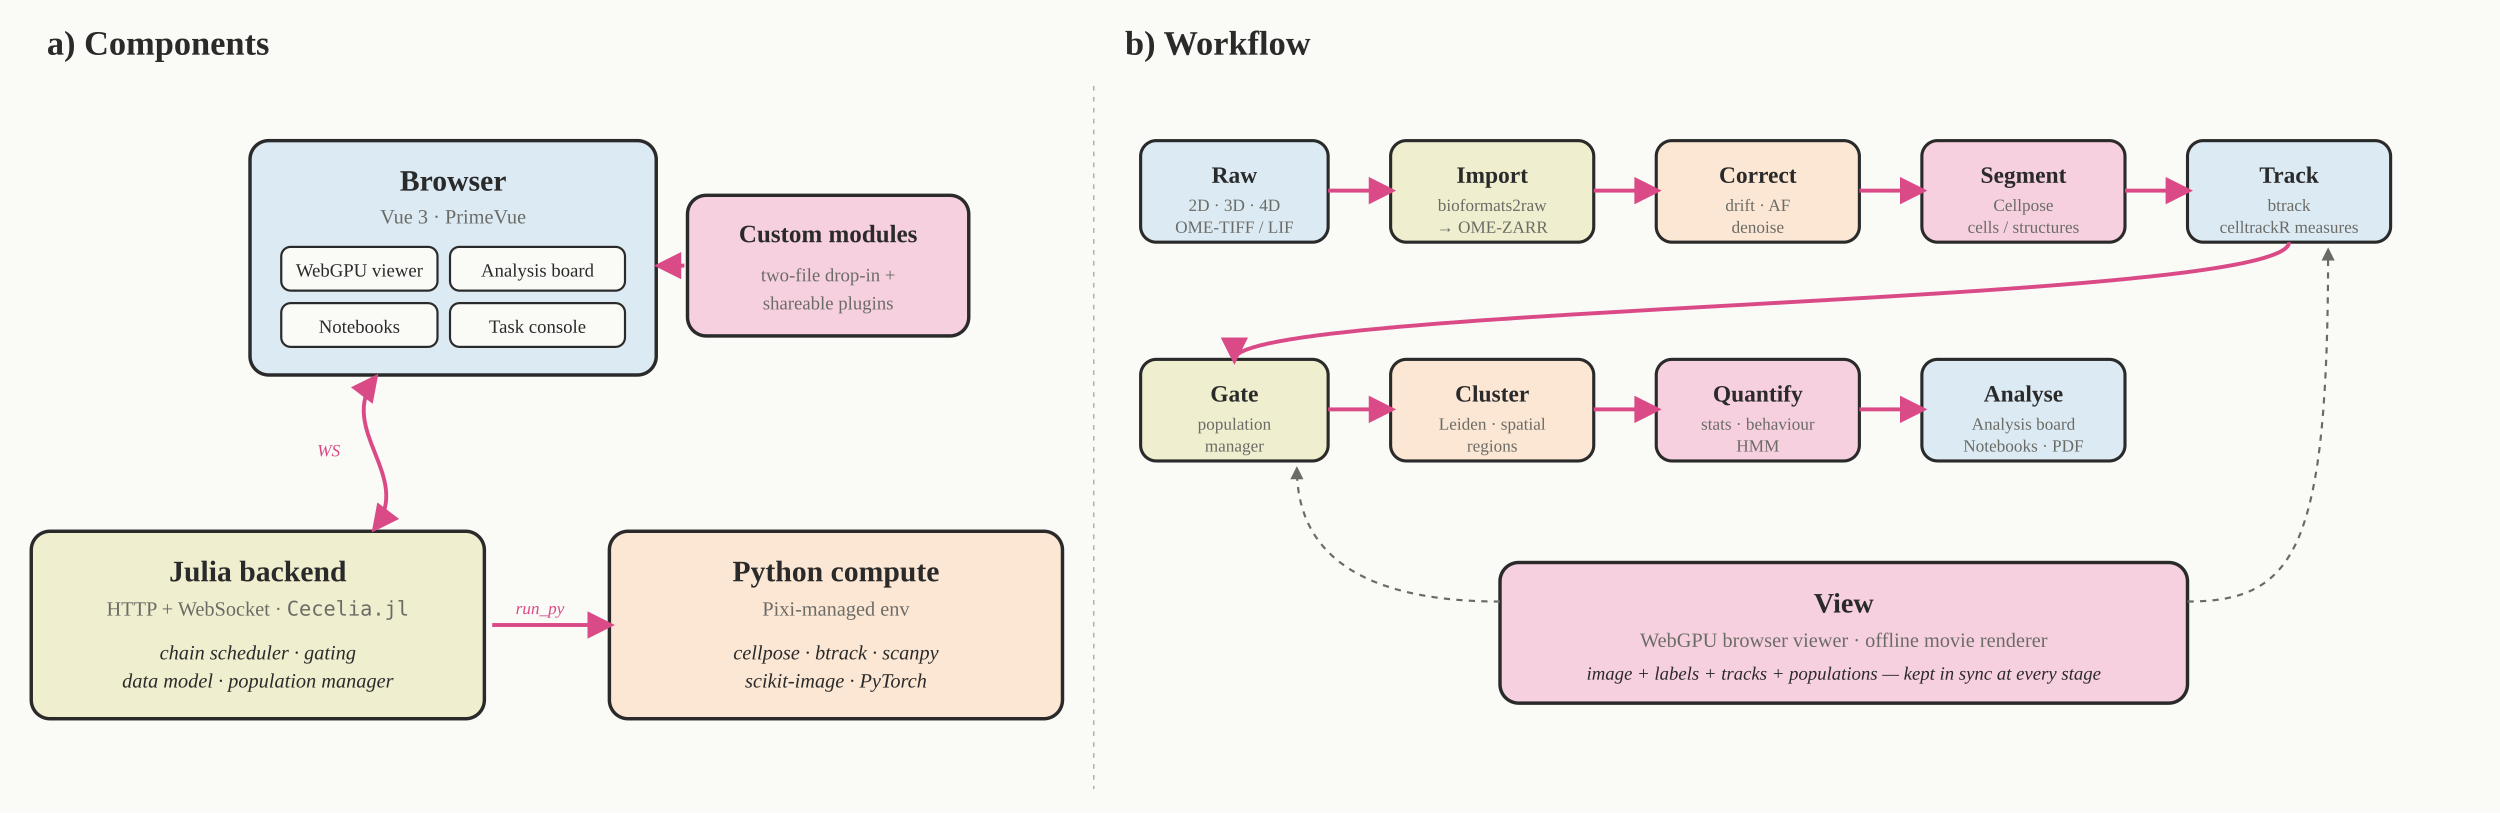
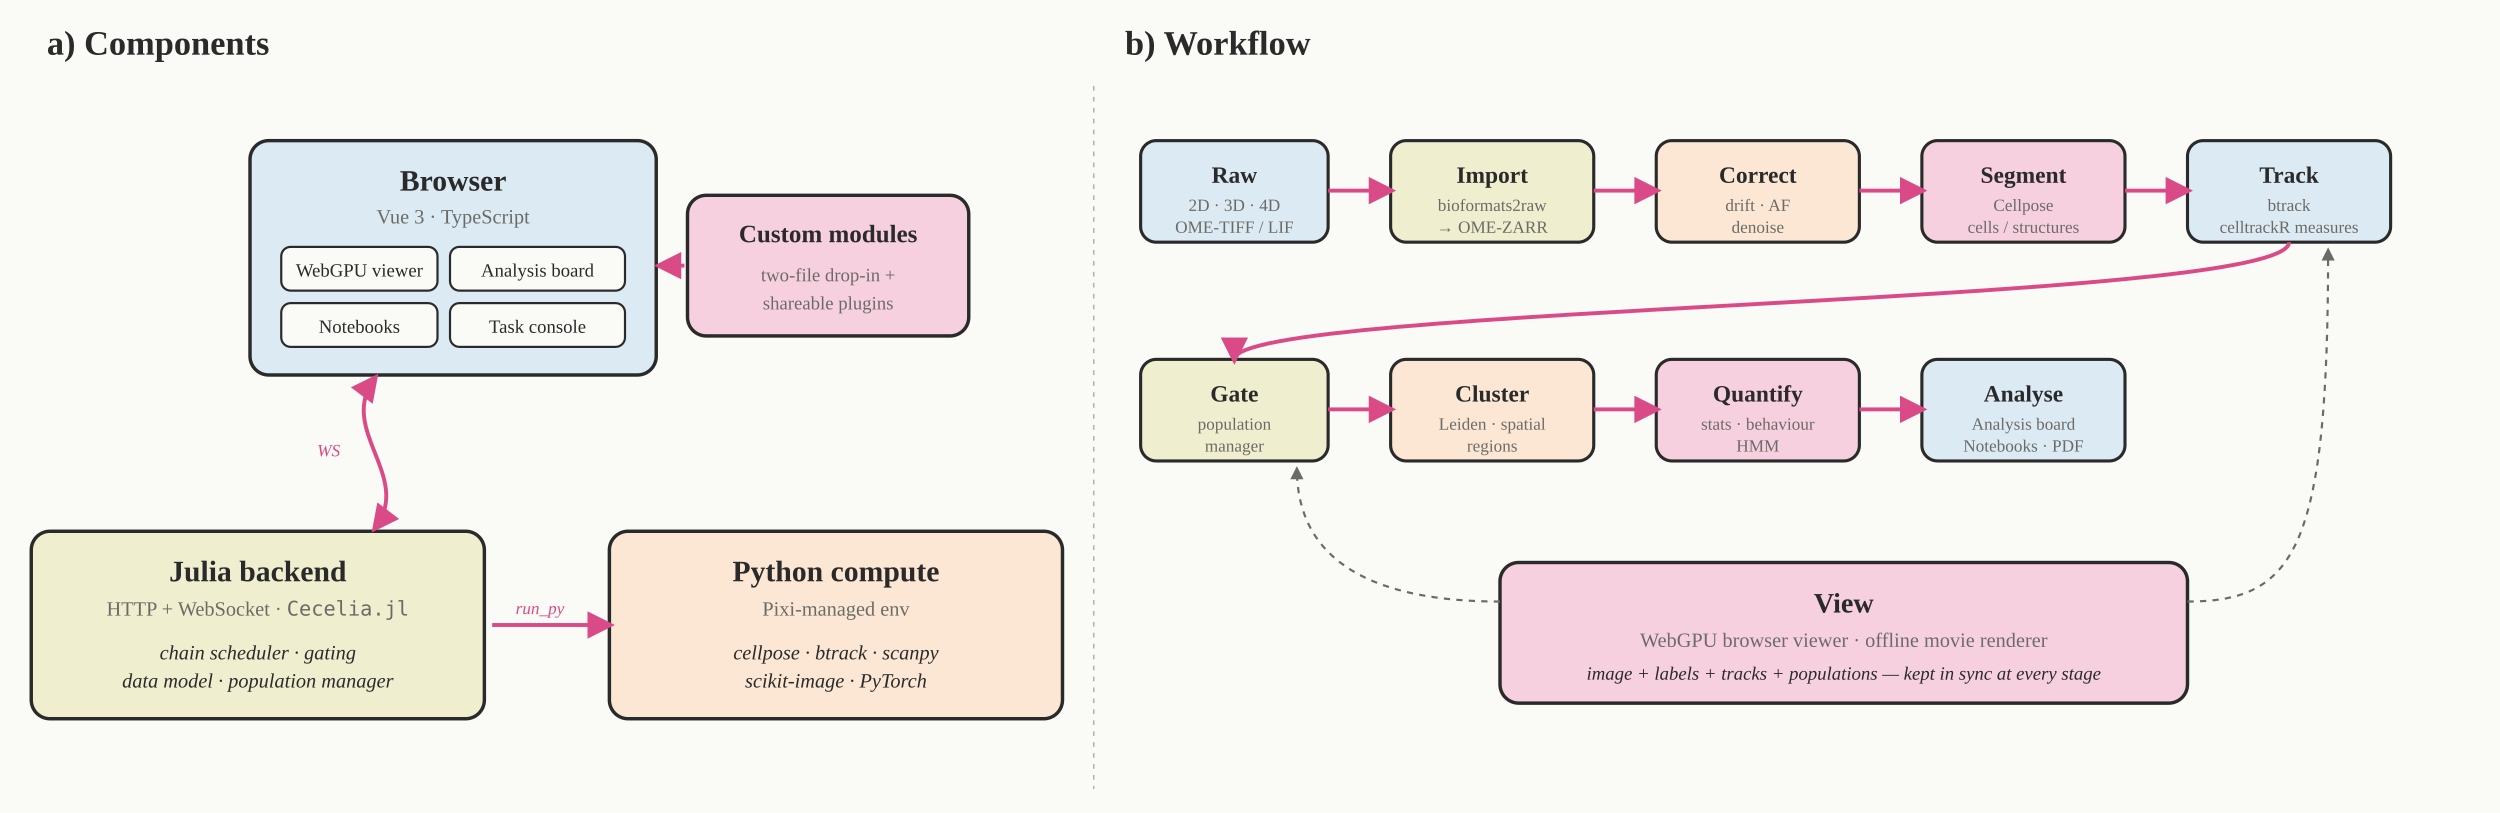
<svg xmlns="http://www.w3.org/2000/svg" viewBox="0 0 1600 520" font-family="Georgia, 'Times New Roman', serif">
  <defs>
    <marker id="arr" viewBox="0 0 10 10" refX="8" refY="5" markerWidth="7" markerHeight="7" orient="auto-start-reverse">
      <path d="M0,0 L10,5 L0,10 z" fill="#d94a86" />
    </marker>
    <marker id="arrDim" viewBox="0 0 10 10" refX="8" refY="5" markerWidth="6" markerHeight="6" orient="auto-start-reverse">
      <path d="M0,0 L10,5 L0,10 z" fill="#6b6b66" />
    </marker>
  </defs>
  <rect width="1600" height="520" fill="#fafaf7" />
  <text x="30" y="35" font-size="22" font-weight="700" fill="#2a2a2a">a) Components</text>
  <text x="720" y="35" font-size="22" font-weight="700" fill="#2a2a2a">b) Workflow</text>
  <line x1="700" y1="55" x2="700" y2="505" stroke="#2a2a2a" stroke-width="1" stroke-dasharray="3,4" opacity="0.35" />
  <rect x="160" y="90" rx="12" ry="12" width="260" height="150" fill="#dbeaf3" stroke="#2a2a2a" stroke-width="2.2" />
  <text x="290" y="122" text-anchor="middle" font-size="19" font-weight="700" fill="#2a2a2a">Browser</text>
-   <text x="290" y="143" text-anchor="middle" font-size="13" fill="#6b6b66">Vue 3 · PrimeVue</text>
+   <text x="290" y="143" text-anchor="middle" font-size="13" fill="#6b6b66">Vue 3 · TypeScript</text>
  <rect x="180" y="158" rx="6" ry="6" width="100" height="28" fill="#fafaf7" stroke="#2a2a2a" stroke-width="1.4" />
  <text x="230" y="177" text-anchor="middle" font-size="12" fill="#2a2a2a">WebGPU viewer</text>
  <rect x="288" y="158" rx="6" ry="6" width="112" height="28" fill="#fafaf7" stroke="#2a2a2a" stroke-width="1.4" />
  <text x="344" y="177" text-anchor="middle" font-size="12" fill="#2a2a2a">Analysis board</text>
  <rect x="180" y="194" rx="6" ry="6" width="100" height="28" fill="#fafaf7" stroke="#2a2a2a" stroke-width="1.4" />
  <text x="230" y="213" text-anchor="middle" font-size="12" fill="#2a2a2a">Notebooks</text>
  <rect x="288" y="194" rx="6" ry="6" width="112" height="28" fill="#fafaf7" stroke="#2a2a2a" stroke-width="1.4" />
  <text x="344" y="213" text-anchor="middle" font-size="12" fill="#2a2a2a">Task console</text>
  <rect x="20" y="340" rx="12" ry="12" width="290" height="120" fill="#efeecf" stroke="#2a2a2a" stroke-width="2.2" />
  <text x="165" y="372" text-anchor="middle" font-size="19" font-weight="700" fill="#2a2a2a">Julia backend</text>
  <text x="165" y="394" text-anchor="middle" font-size="13" fill="#6b6b66">HTTP + WebSocket · <tspan font-family="ui-monospace, monospace">Cecelia.jl</tspan>
  </text>
  <text x="165" y="422" text-anchor="middle" font-size="13" fill="#2a2a2a" font-style="italic">chain scheduler · gating</text>
  <text x="165" y="440" text-anchor="middle" font-size="13" fill="#2a2a2a" font-style="italic">data model · population manager</text>
  <rect x="390" y="340" rx="12" ry="12" width="290" height="120" fill="#fbe7d4" stroke="#2a2a2a" stroke-width="2.2" />
  <text x="535" y="372" text-anchor="middle" font-size="19" font-weight="700" fill="#2a2a2a">Python compute</text>
  <text x="535" y="394" text-anchor="middle" font-size="13" fill="#6b6b66">Pixi-managed env</text>
  <text x="535" y="422" text-anchor="middle" font-size="13" fill="#2a2a2a" font-style="italic">cellpose · btrack · scanpy</text>
  <text x="535" y="440" text-anchor="middle" font-size="13" fill="#2a2a2a" font-style="italic">scikit-image · PyTorch</text>
  <rect x="440" y="125" rx="12" ry="12" width="180" height="90" fill="#f7d0e0" stroke="#2a2a2a" stroke-width="2.2" />
  <text x="530" y="155" text-anchor="middle" font-size="16" font-weight="700" fill="#2a2a2a">Custom modules</text>
  <text x="530" y="180" text-anchor="middle" font-size="12" fill="#6b6b66">two-file drop-in +</text>
  <text x="530" y="198" text-anchor="middle" font-size="12" fill="#6b6b66">shareable plugins</text>
  <path d="M240,242 C215,275 265,305 240,338" fill="none" stroke="#d94a86" stroke-width="2.5" marker-end="url(#arr)" marker-start="url(#arr)" />
  <text x="203" y="292" font-size="11" fill="#d94a86" font-style="italic">WS</text>
  <path d="M315,400 L390,400" fill="none" stroke="#d94a86" stroke-width="2.5" marker-end="url(#arr)" />
  <text x="330" y="393" font-size="11" fill="#d94a86" font-style="italic">run_py</text>
  <path d="M438,170 L422,170" fill="none" stroke="#d94a86" stroke-width="2.5" marker-end="url(#arr)" />
  <g stroke="#2a2a2a" stroke-width="2">
    <rect x="730" y="90" rx="10" ry="10" width="120" height="65" fill="#dbeaf3" />
    <rect x="890" y="90" rx="10" ry="10" width="130" height="65" fill="#efeecf" />
    <rect x="1060" y="90" rx="10" ry="10" width="130" height="65" fill="#fbe7d4" />
    <rect x="1230" y="90" rx="10" ry="10" width="130" height="65" fill="#f7d0e0" />
    <rect x="1400" y="90" rx="10" ry="10" width="130" height="65" fill="#dbeaf3" />
    <rect x="730" y="230" rx="10" ry="10" width="120" height="65" fill="#efeecf" />
    <rect x="890" y="230" rx="10" ry="10" width="130" height="65" fill="#fbe7d4" />
    <rect x="1060" y="230" rx="10" ry="10" width="130" height="65" fill="#f7d0e0" />
    <rect x="1230" y="230" rx="10" ry="10" width="130" height="65" fill="#dbeaf3" />
  </g>
  <g text-anchor="middle" fill="#2a2a2a">
    <text x="790" y="117" font-size="15" font-weight="700">Raw</text>
    <text x="790" y="135" font-size="11" fill="#6b6b66">2D · 3D · 4D</text>
    <text x="790" y="149" font-size="11" fill="#6b6b66">OME-TIFF / LIF</text>
    <text x="955" y="117" font-size="15" font-weight="700">Import</text>
    <text x="955" y="135" font-size="11" fill="#6b6b66">bioformats2raw</text>
    <text x="955" y="149" font-size="11" fill="#6b6b66">→ OME-ZARR</text>
    <text x="1125" y="117" font-size="15" font-weight="700">Correct</text>
    <text x="1125" y="135" font-size="11" fill="#6b6b66">drift · AF</text>
    <text x="1125" y="149" font-size="11" fill="#6b6b66">denoise</text>
    <text x="1295" y="117" font-size="15" font-weight="700">Segment</text>
    <text x="1295" y="135" font-size="11" fill="#6b6b66">Cellpose</text>
    <text x="1295" y="149" font-size="11" fill="#6b6b66">cells / structures</text>
    <text x="1465" y="117" font-size="15" font-weight="700">Track</text>
    <text x="1465" y="135" font-size="11" fill="#6b6b66">btrack</text>
    <text x="1465" y="149" font-size="11" fill="#6b6b66">celltrackR measures</text>
  </g>
  <g text-anchor="middle" fill="#2a2a2a">
    <text x="790" y="257" font-size="15" font-weight="700">Gate</text>
    <text x="790" y="275" font-size="11" fill="#6b6b66">population</text>
    <text x="790" y="289" font-size="11" fill="#6b6b66">manager</text>
    <text x="955" y="257" font-size="15" font-weight="700">Cluster</text>
    <text x="955" y="275" font-size="11" fill="#6b6b66">Leiden · spatial</text>
    <text x="955" y="289" font-size="11" fill="#6b6b66">regions</text>
    <text x="1125" y="257" font-size="15" font-weight="700">Quantify</text>
    <text x="1125" y="275" font-size="11" fill="#6b6b66">stats · behaviour</text>
    <text x="1125" y="289" font-size="11" fill="#6b6b66">HMM</text>
    <text x="1295" y="257" font-size="15" font-weight="700">Analyse</text>
    <text x="1295" y="275" font-size="11" fill="#6b6b66">Analysis board</text>
    <text x="1295" y="289" font-size="11" fill="#6b6b66">Notebooks · PDF</text>
  </g>
  <g stroke="#d94a86" stroke-width="2.5" fill="none" marker-end="url(#arr)">
    <path d="M850,122 L890,122" />
    <path d="M1020,122 L1060,122" />
    <path d="M1190,122 L1230,122" />
    <path d="M1360,122 L1400,122" />
  </g>
  <path d="M1465,155 C1465,195 790,195 790,230" fill="none" stroke="#d94a86" stroke-width="2.5" marker-end="url(#arr)" />
  <g stroke="#d94a86" stroke-width="2.5" fill="none" marker-end="url(#arr)">
    <path d="M850,262 L890,262" />
    <path d="M1020,262 L1060,262" />
    <path d="M1190,262 L1230,262" />
  </g>
  <rect x="960" y="360" rx="12" ry="12" width="440" height="90" fill="#f7d0e0" stroke="#2a2a2a" stroke-width="2.2" />
  <text x="1180" y="392" text-anchor="middle" font-size="18" font-weight="700" fill="#2a2a2a">View</text>
  <text x="1180" y="414" text-anchor="middle" font-size="13" fill="#6b6b66">WebGPU browser viewer · offline movie renderer</text>
  <text x="1180" y="435" text-anchor="middle" font-size="12" fill="#2a2a2a" font-style="italic">image + labels + tracks + populations — kept in sync at every stage</text>
  <path d="M960,385 C880,385 830,360 830,300" fill="none" stroke="#6b6b66" stroke-width="1.4" stroke-dasharray="4,4" marker-end="url(#arrDim)" />
  <path d="M1400,385 C1470,385 1490,350 1490,160" fill="none" stroke="#6b6b66" stroke-width="1.4" stroke-dasharray="4,4" marker-end="url(#arrDim)" />
</svg>
